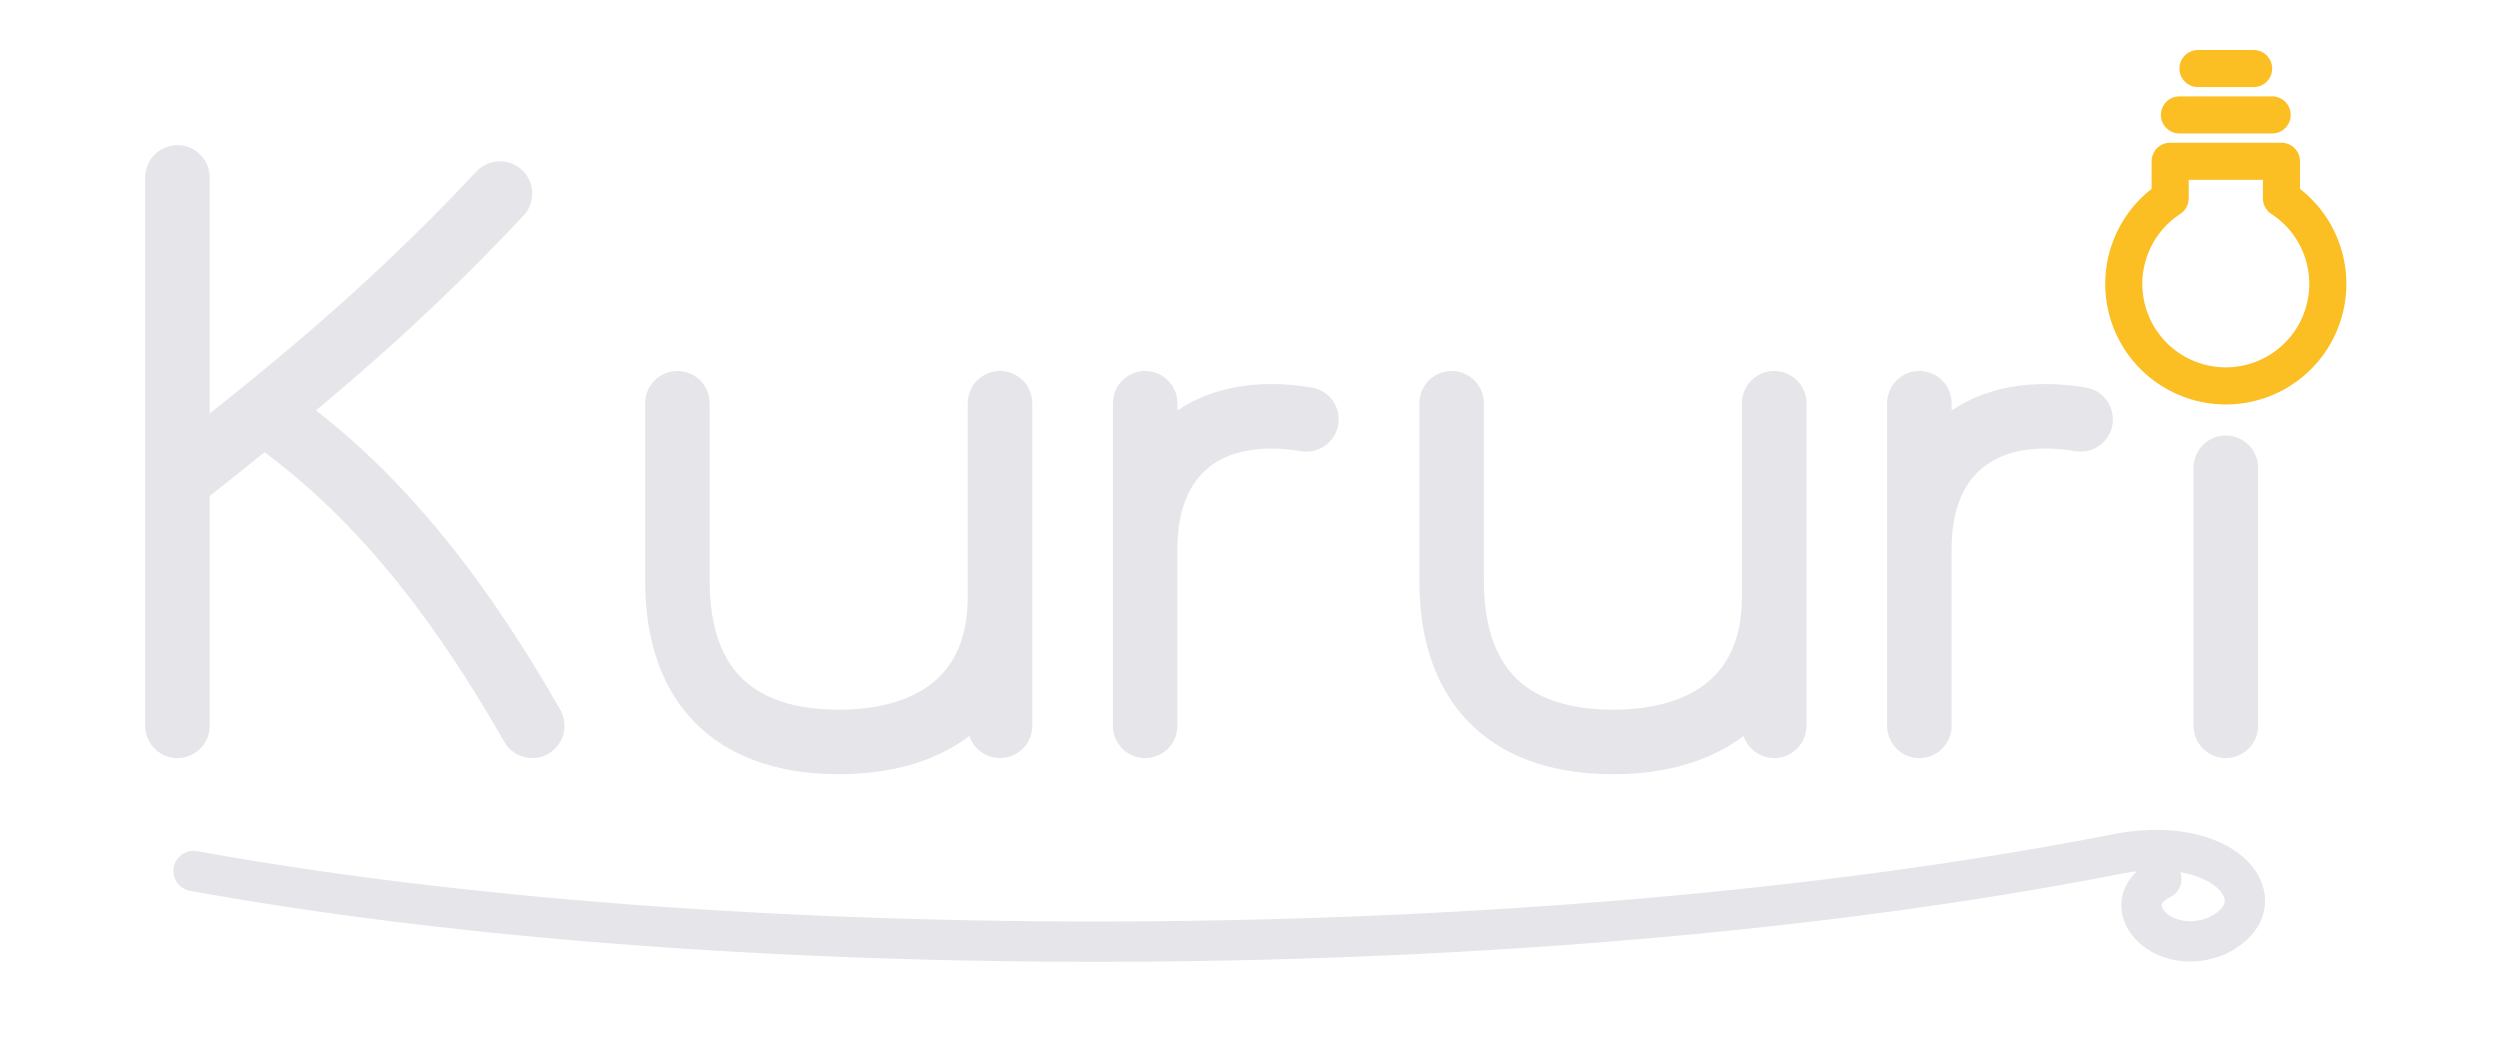
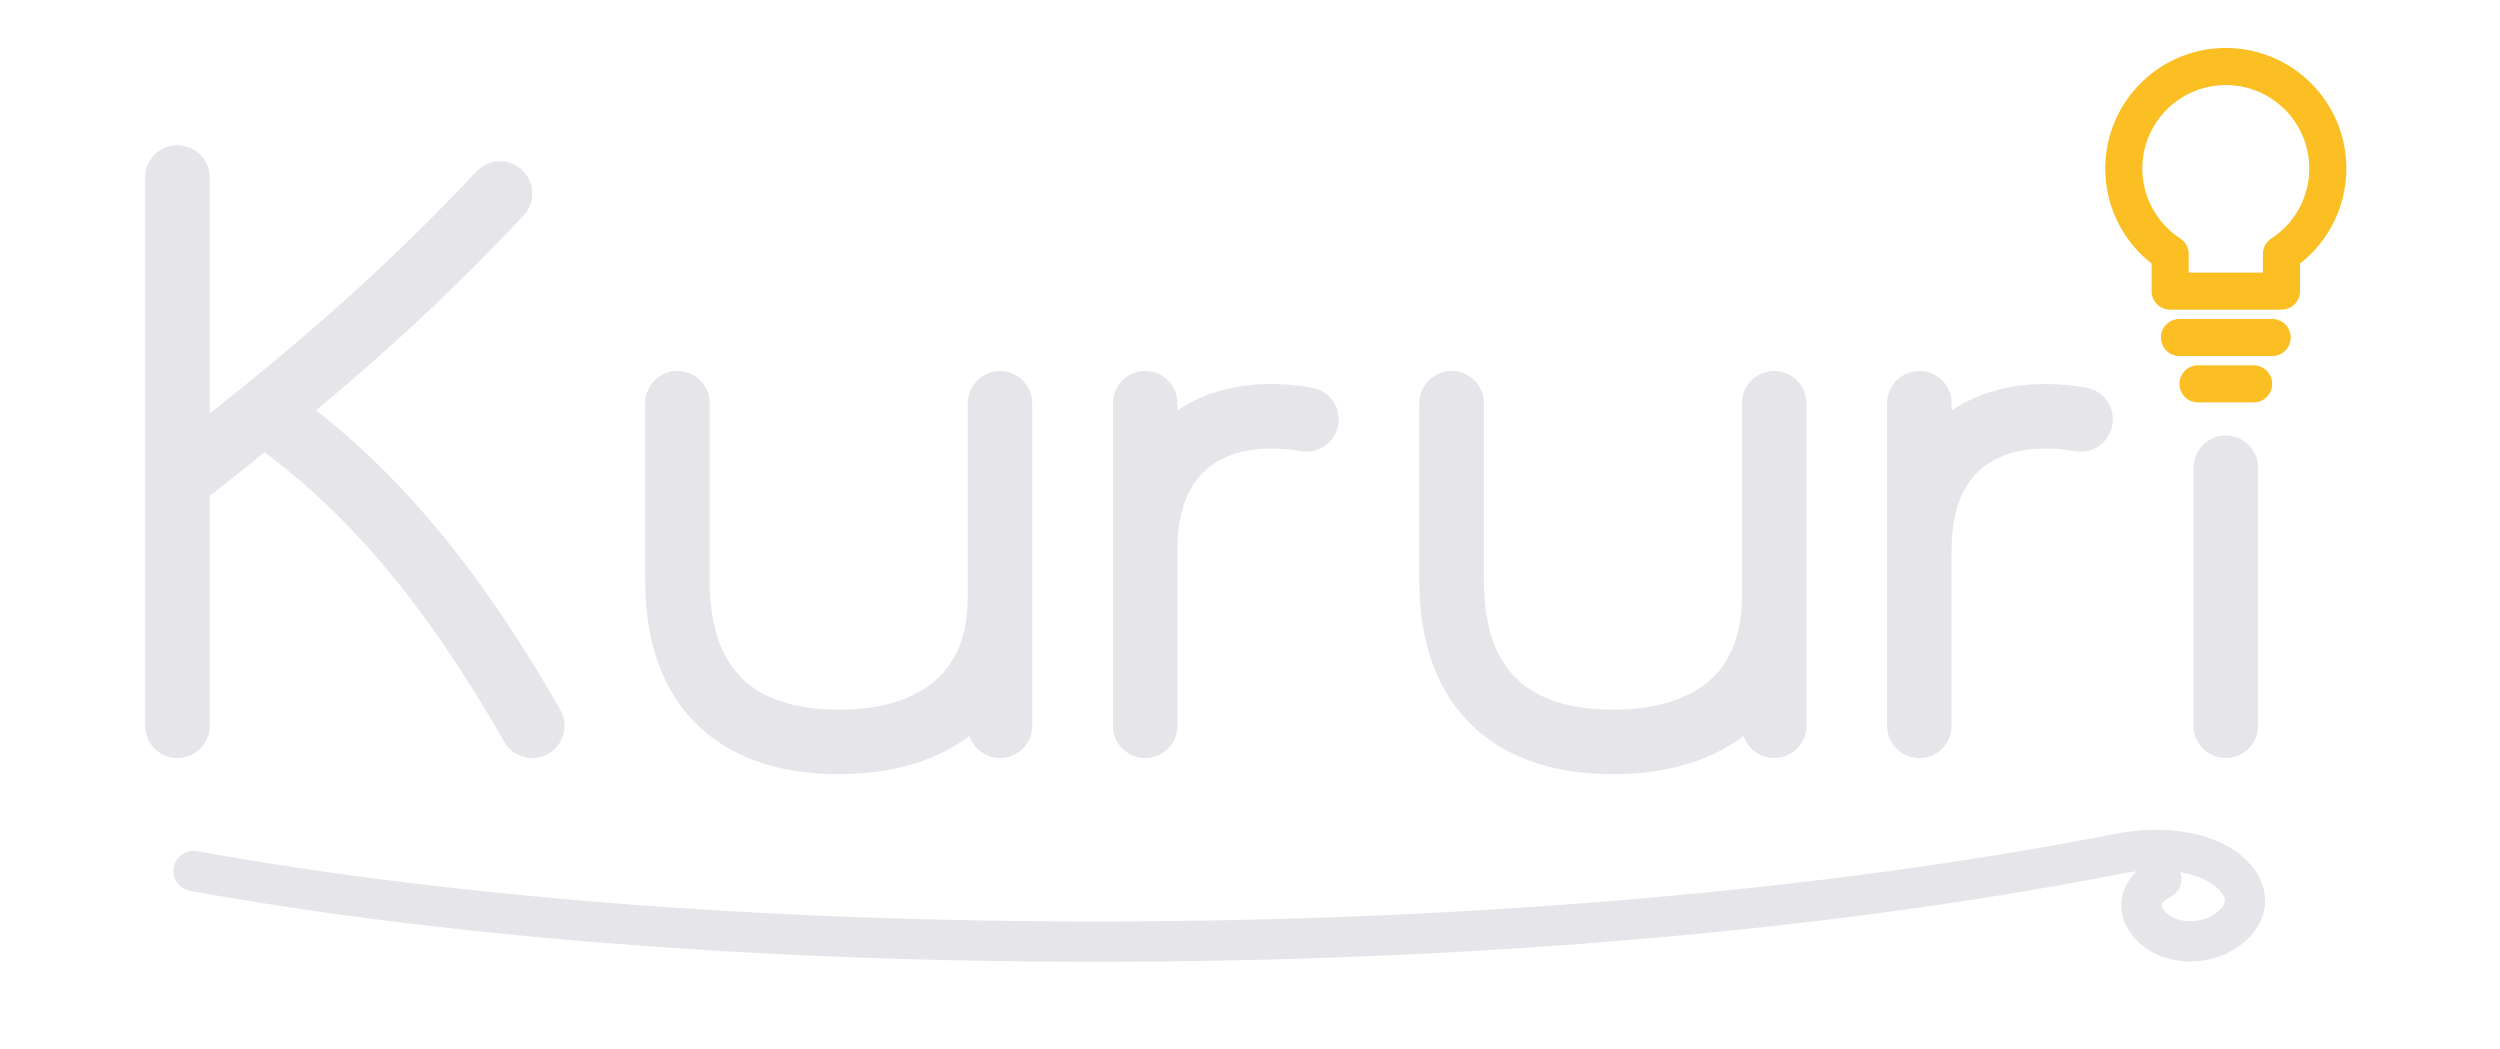
<svg xmlns="http://www.w3.org/2000/svg" viewBox="0 0 310 130" role="img" aria-label="Kururi">
  <g fill="none" stroke="#e6e6ea" stroke-width="8" stroke-linecap="round" stroke-linejoin="round">
    <path d="M22 22V90M62 24C47 40 34 50 24 58M34 52C48 62 58 76 66 90" />
    <path d="M84 50V72C84 86 92 92 104 92 116 92 124 86 124 74M124 50V90" />
    <path d="M142 50V90M142 68C142 56 150 50 162 52" />
    <path d="M180 50V72C180 86 188 92 200 92 212 92 220 86 220 74M220 50V90" />
    <path d="M238 50V90M238 68C238 56 246 50 258 52" />
    <path d="M276 58V90" />
    <path d="M24 108C90 120 190 120 262 106 276 103 283 112 275 116 268 119 262 112 268 109" stroke-width="5" />
  </g>
-   <g transform="translate(276 20) scale(1.15)">
+   <g transform="translate(276 20) scale(1.15) rotate(180 0 7)">
    <g fill="none" stroke="#fbbf24" stroke-width="4" stroke-linecap="round" stroke-linejoin="round">
      <path d="M-6 0V4A11 11 0 1 0 6 4V0Z" />
      <path d="M-5 -5H5M-3 -10H3" />
    </g>
  </g>
</svg>
